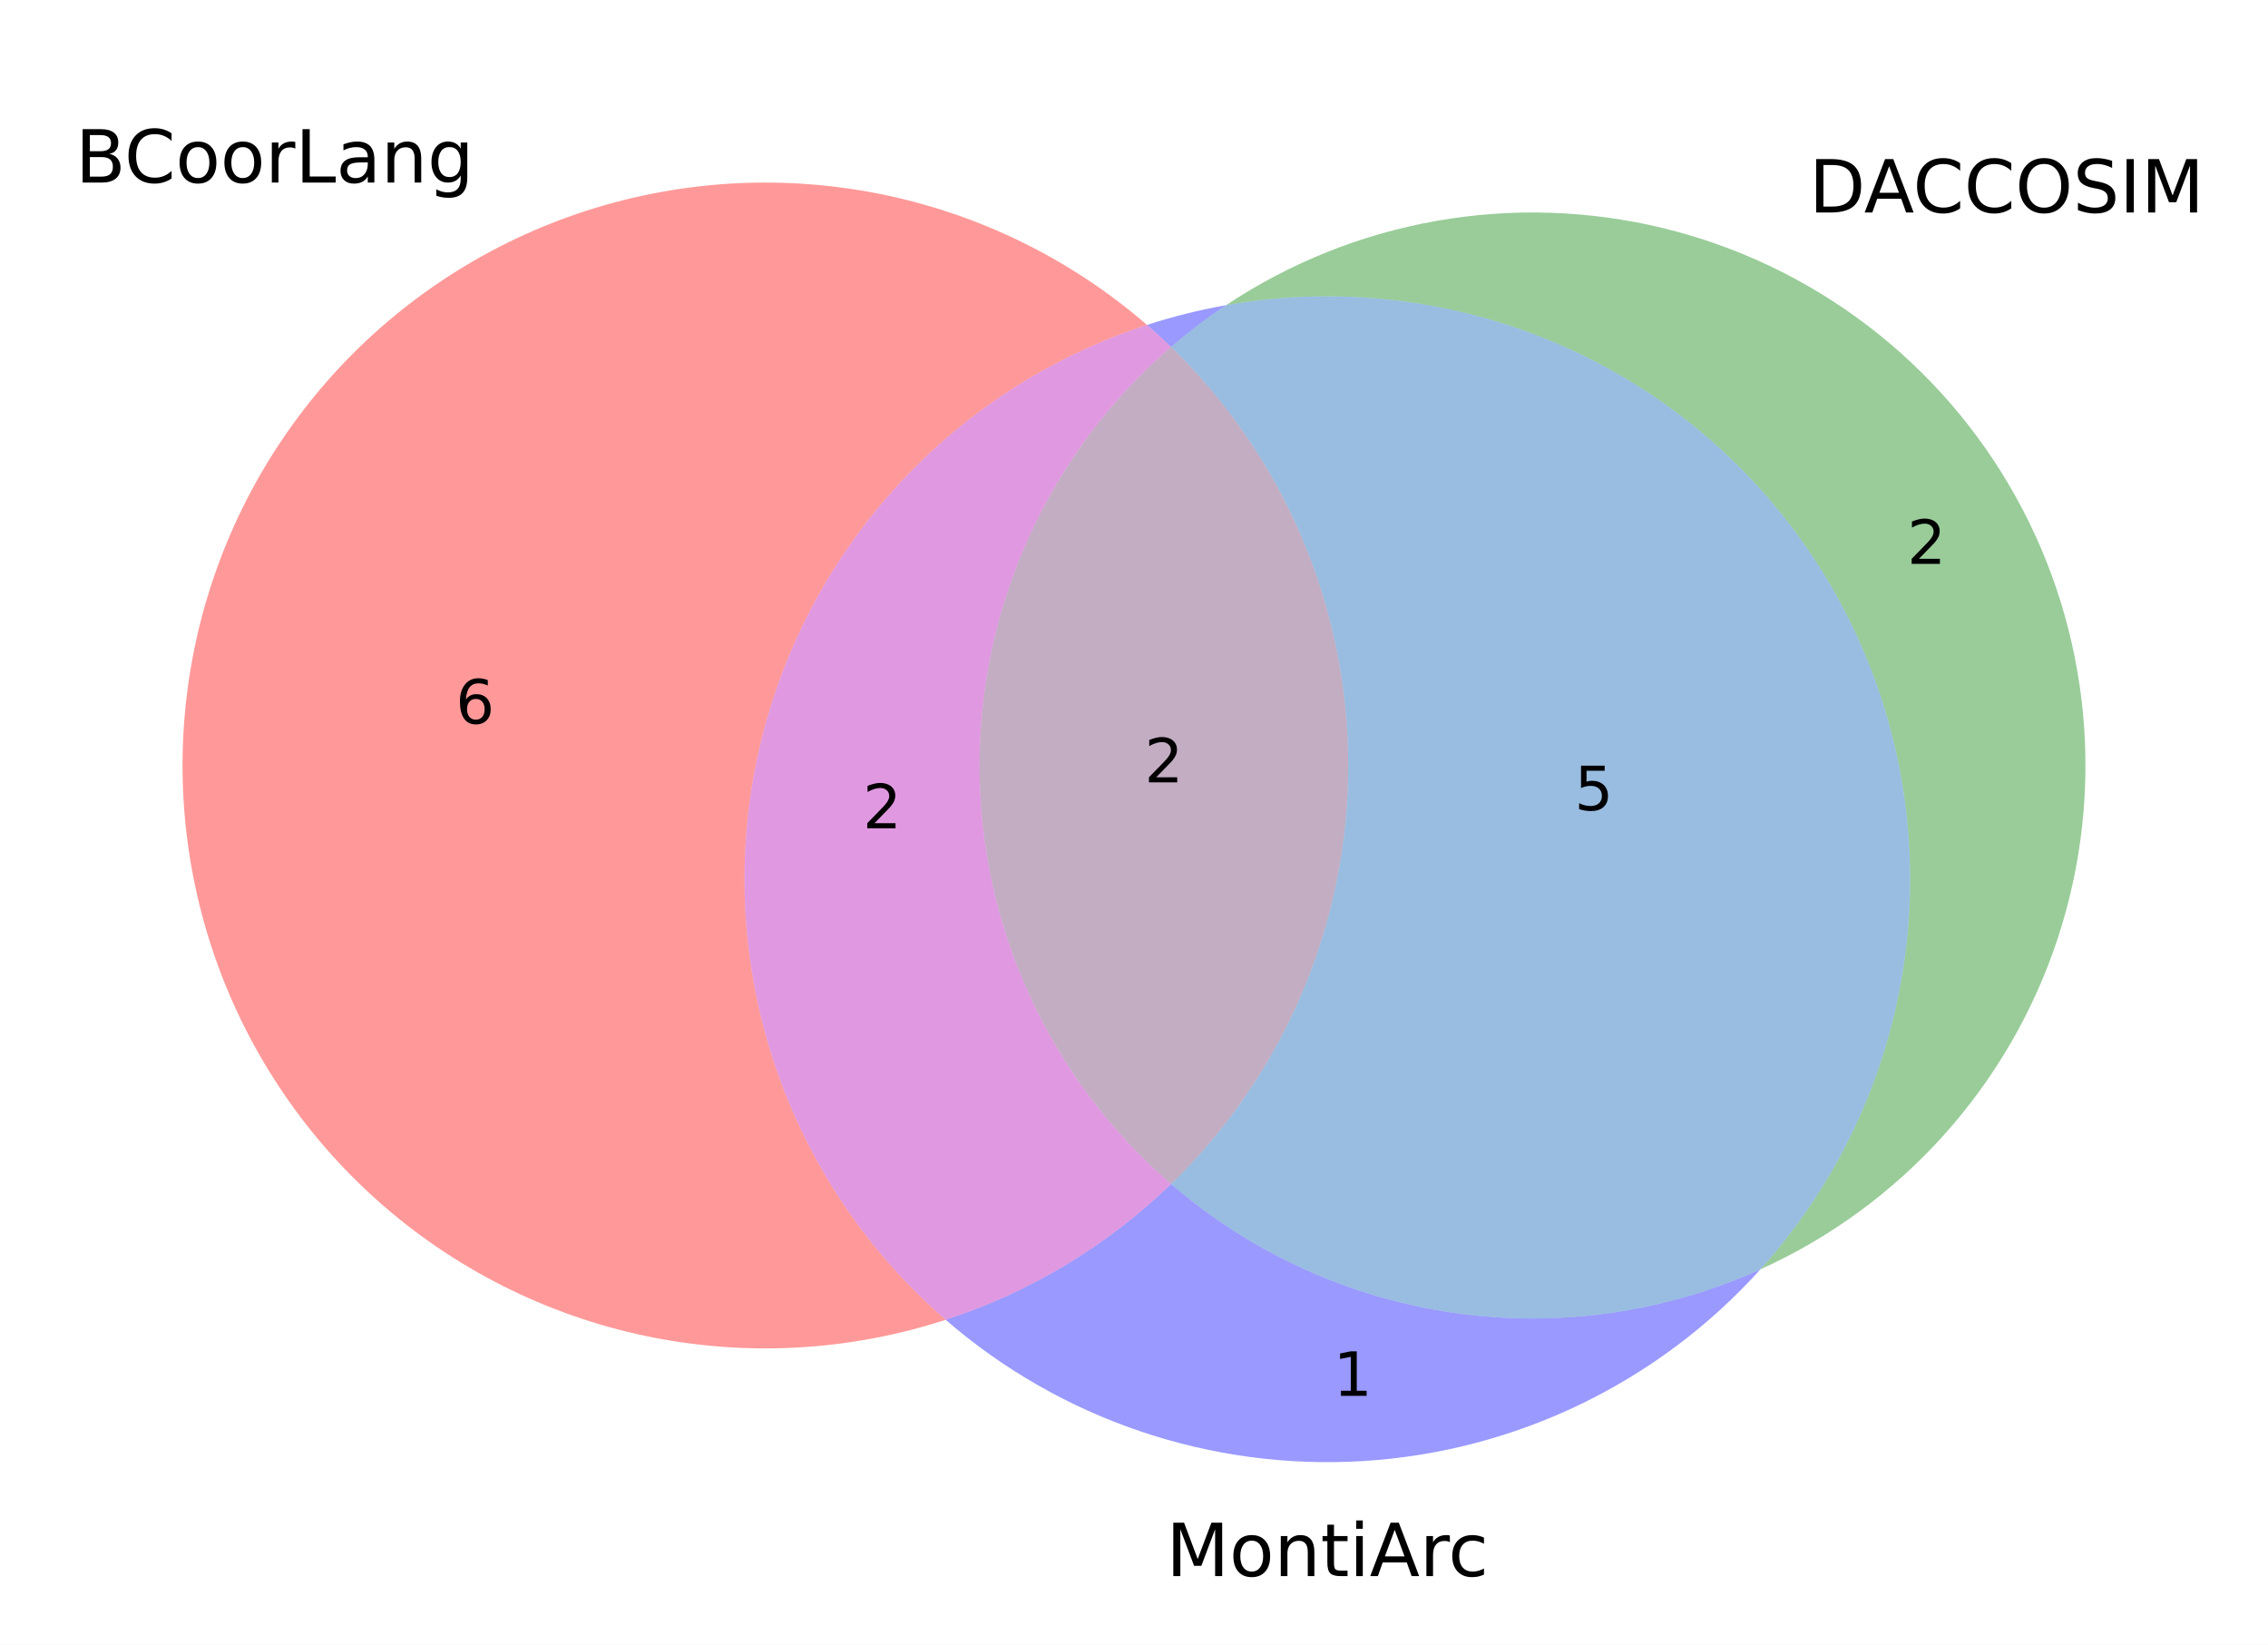
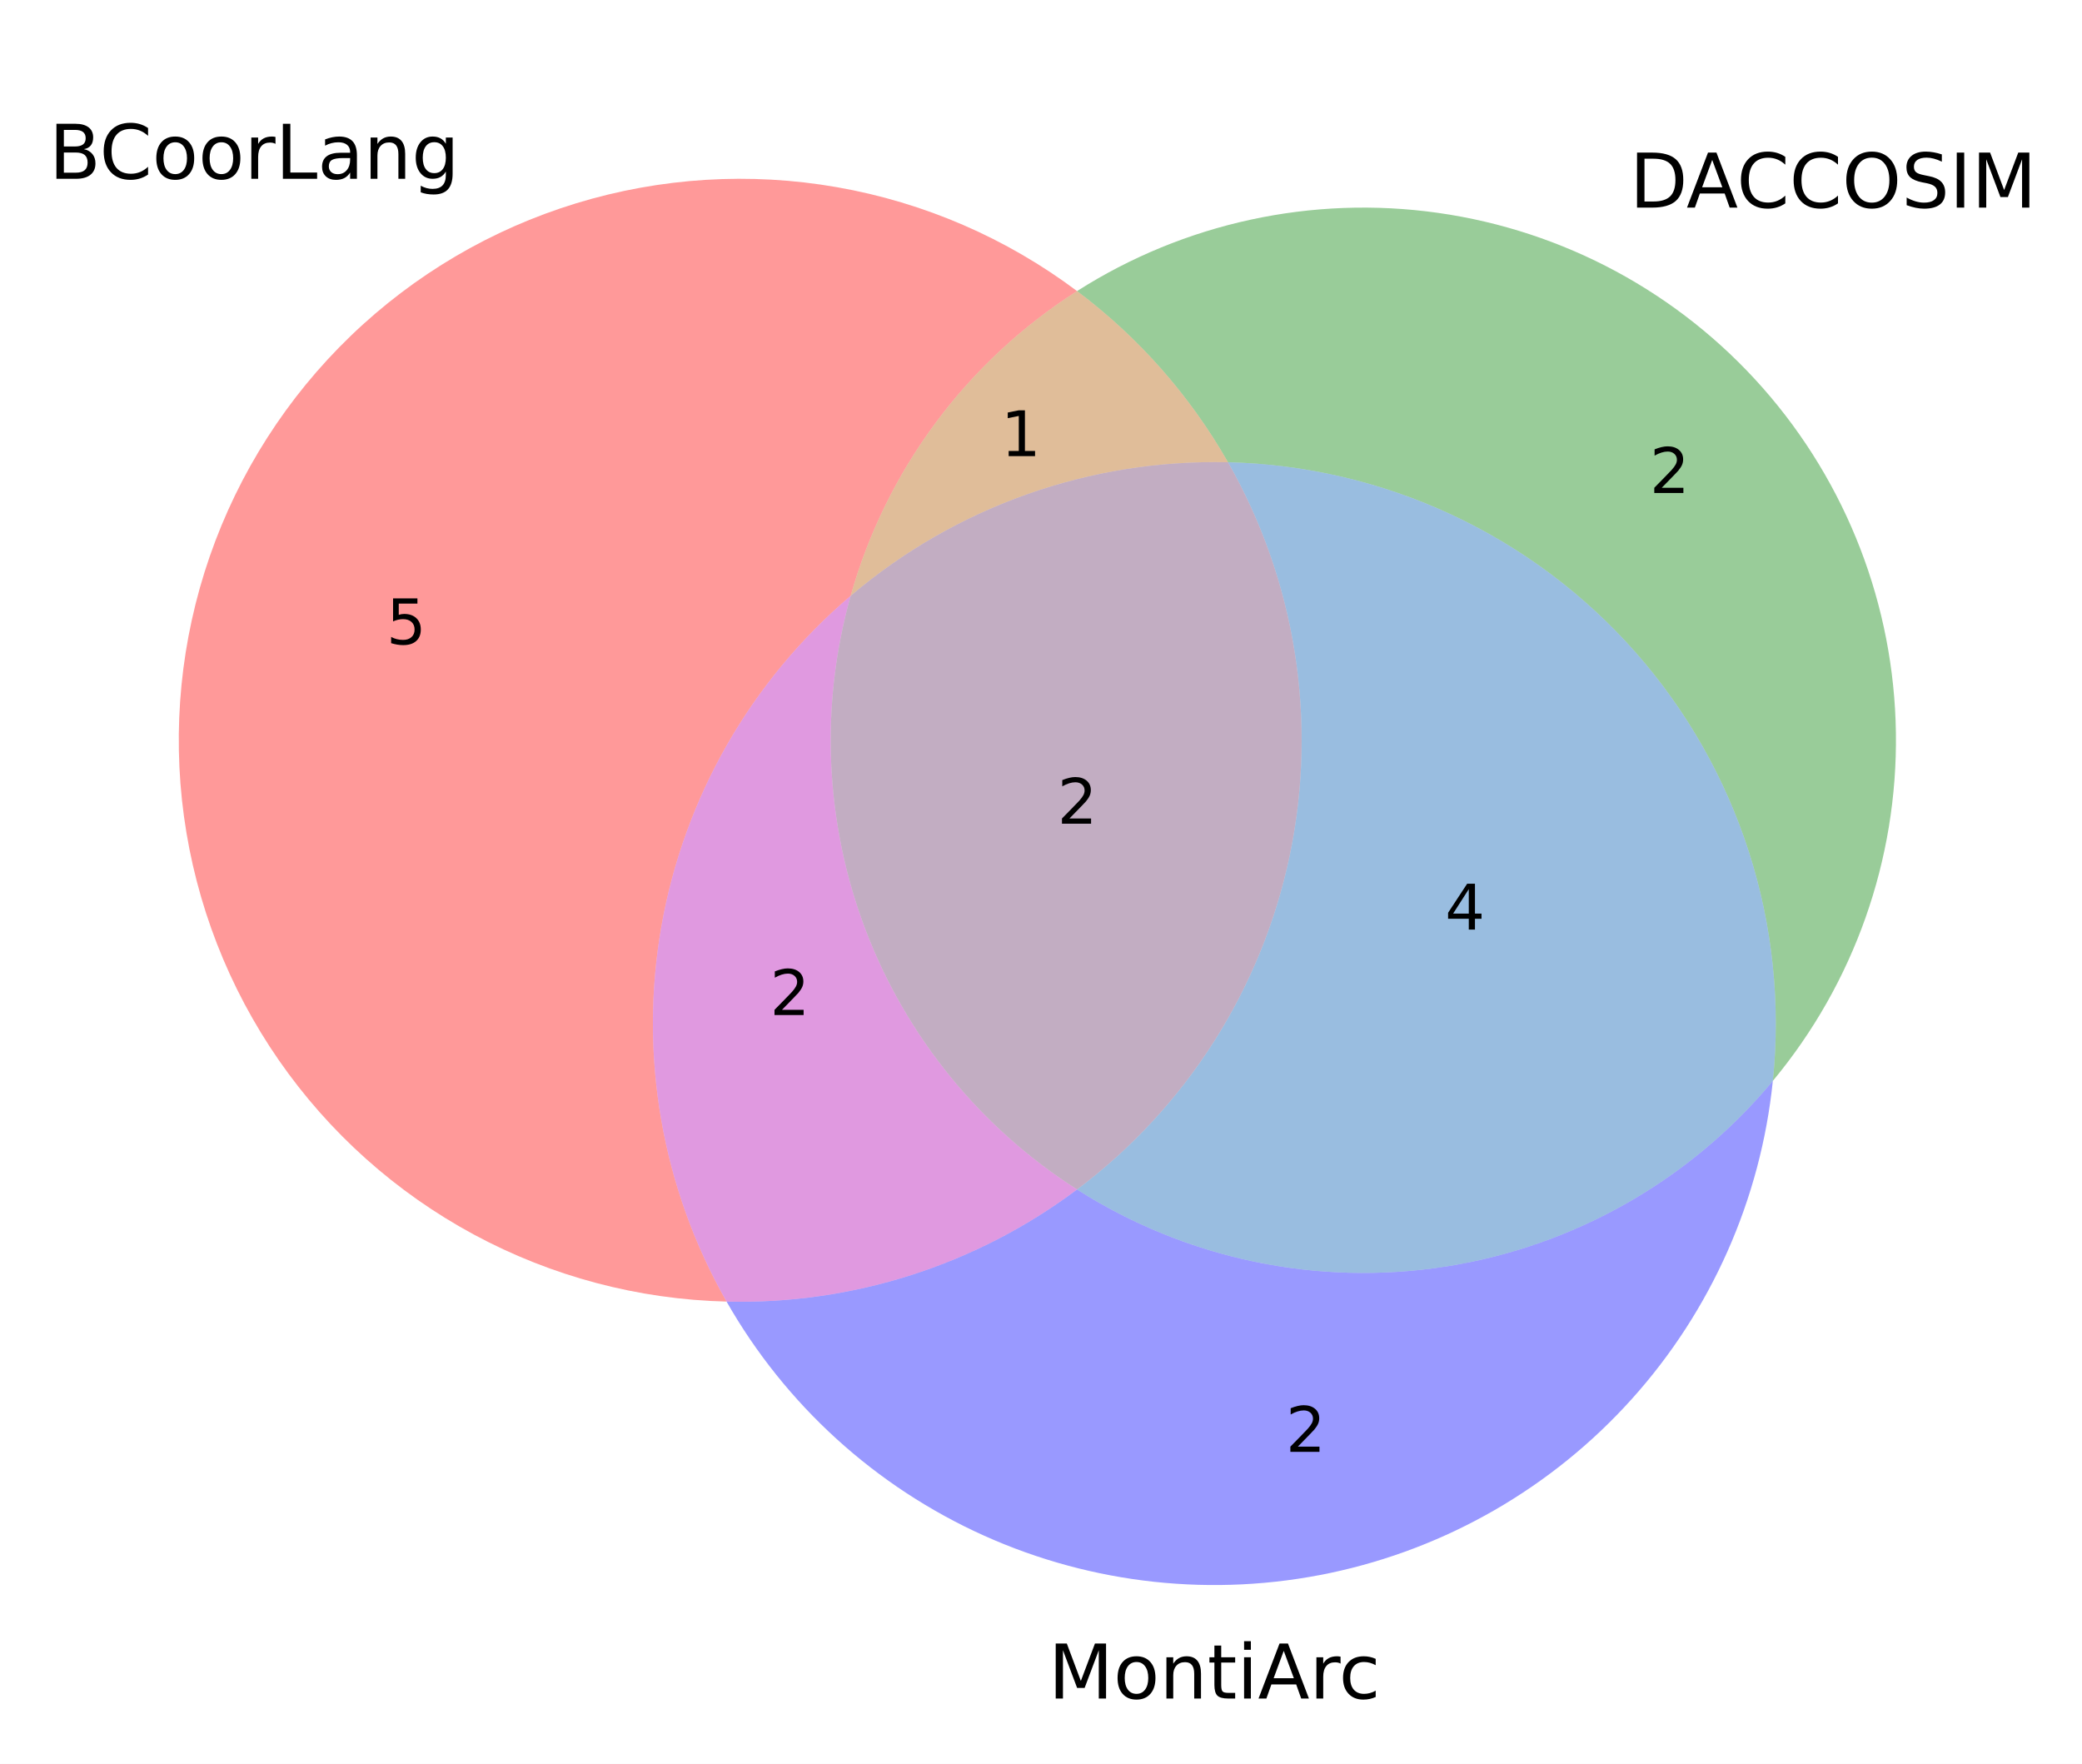
- <svg xmlns="http://www.w3.org/2000/svg" xmlns:xlink="http://www.w3.org/1999/xlink" width="371.52pt" height="269.383pt" viewBox="0 0 371.52 269.383" version="1.1">
+ <svg xmlns="http://www.w3.org/2000/svg" xmlns:xlink="http://www.w3.org/1999/xlink" width="331.134pt" height="280.512pt" viewBox="0 0 331.134 280.512" version="1.1">
  <defs>
    <style type="text/css">*{stroke-linejoin: round; stroke-linecap: butt}</style>
  </defs>
  <g id="figure_1">
    <g id="patch_1">
-       <path d="M 0 269.383  L 371.52 269.383  L 371.52 0  L 0 0  z " style="fill: #ffffff" />
+       <path d="M 0 280.512  L 331.134 280.512  L 331.134 0  L 0 0  z " style="fill: #ffffff" />
    </g>
    <g id="axes_1">
      <g id="patch_2">
-         <path d="M 187.892 53.218  C 175.284 42.295 160.03 34.864 143.657 31.67  C 127.284 28.476 110.356 29.628 94.567 35.011  C 78.778 40.394 64.671 49.823 53.66 62.353  C 42.648 74.884 35.11 90.085 31.801 106.435  C 28.491 122.786 29.524 139.721 34.796 155.548  C 40.068 171.375 49.398 185.547 61.851 196.646  C 74.304 207.746 89.452 215.39 105.778 218.815  C 122.105 222.239 139.047 221.325 154.911 216.164  C 142.131 205.092 132.519 190.82 127.062 174.816  C 121.606 158.811 120.498 141.64 123.852 125.067  C 127.207 108.494 134.905 93.106 146.156 80.483  C 157.407 67.86 171.812 58.449 187.892 53.218  " clip-path="url(#p0b2ba414e2)" style="fill: #ff0000; opacity: 0.4" />
+         <path d="M 171.303 46.291  C 160.058 37.858 146.979 32.198 133.133 29.773  C 119.288 27.348 105.063 28.226 91.621 32.336  C 78.179 36.446 65.895 43.672 55.773 53.425  C 45.651 63.178 37.973 75.184 33.366 88.464  C 28.759 101.744 27.353 115.926 29.261 129.852  C 31.169 143.778 36.339 157.059 44.349 168.61  C 52.358 180.161 62.983 189.66 75.356 196.33  C 87.729 203 101.504 206.655 115.556 206.997  C 105.255 188.923 101.588 167.806 105.191 147.317  C 108.794 126.829 119.446 108.229 135.295 94.754  C 138.093 84.824 142.682 75.487 148.835 67.206  C 154.988 58.924 162.603 51.836 171.303 46.291  " clip-path="url(#p8048379b6c)" style="fill: #ff0000; opacity: 0.4" />
      </g>
      <g id="patch_3">
-         <path d="M 288.368 207.9  C 299.77 202.744 309.98 195.279 318.354 185.979  C 326.727 176.679 333.083 165.744 337.019 153.865  C 340.956 141.986 342.388 129.419 341.225 116.959  C 340.062 104.499 336.329 92.415 330.263 81.469  C 324.197 70.524 315.927 60.953 305.978 53.363  C 296.028 45.773 284.613 40.327 272.453 37.369  C 260.294 34.411 247.652 34.005 235.328 36.177  C 223.003 38.348 211.262 43.05 200.846 49.986  C 220.419 46.534 240.591 49.279 258.53 57.836  C 276.469 66.393 291.296 80.342 300.931 97.726  C 310.566 115.11 314.536 135.077 312.284 154.824  C 310.032 174.572 301.669 193.132 288.368 207.9  " clip-path="url(#p0b2ba414e2)" style="fill: #008000; opacity: 0.4" />
+         <path d="M 171.303 46.291  C 176.181 49.949 180.671 54.097 184.704 58.671  C 188.736 63.244 192.29 68.218 195.309 73.515  C 207.617 73.814 219.731 76.656 230.888 81.861  C 242.045 87.066 252.006 94.523 260.143 103.761  C 268.281 113 274.421 123.822 278.176 135.547  C 281.931 147.272 283.221 159.648 281.965 171.895  C 294.879 156.365 301.824 136.717 301.536 116.522  C 301.248 96.326 293.746 76.884 280.394 61.728  C 267.042 46.573 248.7 36.682 228.701 33.852  C 208.702 31.022 188.336 35.436 171.303 46.291  " clip-path="url(#p8048379b6c)" style="fill: #008000; opacity: 0.4" />
      </g>
      <g id="patch_4">
-         <path d="M 187.892 53.218  C 188.566 53.802 189.232 54.396 189.889 54.999  C 190.547 55.601 191.196 56.213 191.836 56.834  C 193.265 55.6 194.731 54.411 196.234 53.269  C 197.737 52.127 199.275 51.032 200.846 49.986  C 198.652 50.373 196.473 50.836 194.312 51.375  C 192.151 51.915 190.01 52.529 187.892 53.218  M 154.911 216.164  C 173.8 232.53 198.382 240.841 223.327 239.297  C 248.273 237.752 271.641 226.472 288.368 207.9  C 272.622 215.022 255.162 217.49 238.059 215.013  C 220.956 212.535 204.914 205.213 191.836 193.917  C 186.628 198.967 180.86 203.408 174.646 207.152  C 168.431 210.896 161.81 213.92 154.911 216.164  " clip-path="url(#p0b2ba414e2)" style="fill: #0000ff; opacity: 0.4" />
+         <path d="M 171.303 46.291  C 162.603 51.836 154.988 58.924 148.835 67.206  C 142.682 75.487 138.093 84.824 135.295 94.754  C 143.583 87.707 153.089 82.234 163.345 78.605  C 173.6 74.975 184.433 73.25 195.309 73.515  C 192.29 68.218 188.736 63.244 184.704 58.671  C 180.671 54.097 176.181 49.949 171.303 46.291  " clip-path="url(#p8048379b6c)" style="fill: #b25900; opacity: 0.4" />
      </g>
      <g id="patch_5">
-         <path d="M 191.836 56.834  C 191.196 56.213 190.547 55.601 189.889 54.999  C 189.232 54.396 188.566 53.802 187.892 53.218  C 171.812 58.449 157.407 67.86 146.156 80.483  C 134.905 93.106 127.207 108.494 123.852 125.067  C 120.498 141.64 121.606 158.811 127.062 174.816  C 132.519 190.82 142.131 205.092 154.911 216.164  C 161.81 213.92 168.431 210.896 174.646 207.152  C 180.86 203.408 186.628 198.967 191.836 193.917  C 181.994 185.414 174.097 174.891 168.685 163.064  C 163.273 151.237 160.471 138.382 160.471 125.375  C 160.471 112.369 163.273 99.514 168.685 87.687  C 174.097 75.86 181.994 65.337 191.836 56.834  " clip-path="url(#p0b2ba414e2)" style="fill: #b200b2; opacity: 0.4" />
+         <path d="M 115.556 206.997  C 124.922 223.432 139.273 236.472 156.526 244.228  C 173.779 251.983 193.058 254.059 211.566 250.155  C 230.075 246.251 246.873 236.565 259.523 222.501  C 272.174 208.438 280.034 190.712 281.965 171.895  C 268.784 187.744 250.262 198.249 229.896 201.428  C 209.529 204.607 188.686 200.245 171.303 189.166  C 163.334 195.143 154.42 199.744 144.932 202.779  C 135.444 205.814 125.515 207.24 115.556 206.997  " clip-path="url(#p8048379b6c)" style="fill: #0000ff; opacity: 0.4" />
      </g>
      <g id="patch_6">
-         <path d="M 191.836 193.917  C 204.914 205.213 220.956 212.535 238.059 215.013  C 255.162 217.49 272.622 215.022 288.368 207.9  C 301.669 193.132 310.032 174.572 312.284 154.824  C 314.536 135.077 310.566 115.11 300.931 97.726  C 291.296 80.342 276.469 66.393 258.53 57.836  C 240.591 49.279 220.419 46.534 200.846 49.986  C 199.275 51.032 197.737 52.127 196.234 53.269  C 194.731 54.411 193.265 55.6 191.836 56.834  C 201.015 65.734 208.313 76.388 213.296 88.161  C 218.279 99.935 220.848 112.591 220.848 125.375  C 220.848 138.16 218.279 150.816 213.296 162.589  C 208.313 174.363 201.015 185.017 191.836 193.917  " clip-path="url(#p0b2ba414e2)" style="fill: #0059b2; opacity: 0.4" />
+         <path d="M 115.556 206.997  C 125.515 207.24 135.444 205.814 144.932 202.779  C 154.42 199.744 163.334 195.143 171.303 189.166  C 155.959 179.387 144.166 164.919 137.681 147.917  C 131.197 130.915 130.36 112.268 135.295 94.754  C 119.446 108.229 108.794 126.829 105.191 147.317  C 101.588 167.806 105.255 188.923 115.556 206.997  " clip-path="url(#p8048379b6c)" style="fill: #b200b2; opacity: 0.4" />
      </g>
      <g id="patch_7">
-         <path d="M 191.836 193.917  C 201.015 185.017 208.313 174.363 213.296 162.589  C 218.279 150.816 220.848 138.16 220.848 125.375  C 220.848 112.591 218.279 99.935 213.296 88.161  C 208.313 76.388 201.015 65.734 191.836 56.834  C 181.994 65.337 174.097 75.86 168.685 87.687  C 163.273 99.514 160.471 112.369 160.471 125.375  C 160.471 138.382 163.273 151.237 168.685 163.064  C 174.097 174.891 181.994 185.414 191.836 193.917  " clip-path="url(#p0b2ba414e2)" style="fill: #663366; opacity: 0.4" />
+         <path d="M 195.309 73.515  C 206.074 92.404 209.579 114.589 205.16 135.877  C 200.741 157.164 188.697 176.122 171.303 189.166  C 188.686 200.245 209.529 204.607 229.896 201.428  C 250.262 198.249 268.784 187.744 281.965 171.895  C 283.221 159.648 281.931 147.272 278.176 135.547  C 274.421 123.822 268.281 113 260.143 103.761  C 252.006 94.523 242.045 87.066 230.888 81.861  C 219.731 76.656 207.617 73.814 195.309 73.515  " clip-path="url(#p8048379b6c)" style="fill: #0059b2; opacity: 0.4" />
+       </g>
+       <g id="patch_8">
+         <path d="M 135.295 94.754  C 130.36 112.268 131.197 130.915 137.681 147.917  C 144.166 164.919 155.959 179.387 171.303 189.166  C 188.697 176.122 200.741 157.164 205.16 135.877  C 209.579 114.589 206.074 92.404 195.309 73.515  C 184.433 73.25 173.6 74.975 163.345 78.605  C 153.089 82.234 143.583 87.707 135.295 94.754  " clip-path="url(#p8048379b6c)" style="fill: #663366; opacity: 0.4" />
      </g>
      <g id="text_1">
-         <g transform="translate(74.64531 118.5106) scale(0.1 -0.1)">
+         <g transform="translate(61.43693 102.4552) scale(0.1 -0.1)">
          <defs>
-             <path id="DejaVuSans-36" d="M 2113 2584  Q 1688 2584 1439 2293  Q 1191 2003 1191 1497  Q 1191 994 1439 701  Q 1688 409 2113 409  Q 2538 409 2786 701  Q 3034 994 3034 1497  Q 3034 2003 2786 2293  Q 2538 2584 2113 2584  z M 3366 4563  L 3366 3988  Q 3128 4100 2886 4159  Q 2644 4219 2406 4219  Q 1781 4219 1451 3797  Q 1122 3375 1075 2522  Q 1259 2794 1537 2939  Q 1816 3084 2150 3084  Q 2853 3084 3261 2657  Q 3669 2231 3669 1497  Q 3669 778 3244 343  Q 2819 -91 2113 -91  Q 1303 -91 875 529  Q 447 1150 447 2328  Q 447 3434 972 4092  Q 1497 4750 2381 4750  Q 2619 4750 2861 4703  Q 3103 4656 3366 4563  z " transform="scale(0.015625)" />
+             <path id="DejaVuSans-35" d="M 691 4666  L 3169 4666  L 3169 4134  L 1269 4134  L 1269 2991  Q 1406 3038 1543 3061  Q 1681 3084 1819 3084  Q 2600 3084 3056 2656  Q 3513 2228 3513 1497  Q 3513 744 3044 326  Q 2575 -91 1722 -91  Q 1428 -91 1123 -41  Q 819 9 494 109  L 494 744  Q 775 591 1075 516  Q 1375 441 1709 441  Q 2250 441 2565 725  Q 2881 1009 2881 1497  Q 2881 1984 2565 2268  Q 2250 2553 1709 2553  Q 1456 2553 1204 2497  Q 953 2441 691 2322  L 691 4666  z " transform="scale(0.015625)" />
          </defs>
-           <use xlink:href="#DejaVuSans-36" />
+           <use xlink:href="#DejaVuSans-35" />
        </g>
      </g>
      <g id="text_2">
-         <g transform="translate(312.416 92.35695) scale(0.1 -0.1)">
+         <g transform="translate(262.3752 78.40358) scale(0.1 -0.1)">
          <defs>
            <path id="DejaVuSans-32" d="M 1228 531  L 3431 531  L 3431 0  L 469 0  L 469 531  Q 828 903 1448 1529  Q 2069 2156 2228 2338  Q 2531 2678 2651 2914  Q 2772 3150 2772 3378  Q 2772 3750 2511 3984  Q 2250 4219 1831 4219  Q 1534 4219 1204 4116  Q 875 4013 500 3803  L 500 4441  Q 881 4594 1212 4672  Q 1544 4750 1819 4750  Q 2544 4750 2975 4387  Q 3406 4025 3406 3419  Q 3406 3131 3298 2873  Q 3191 2616 2906 2266  Q 2828 2175 2409 1742  Q 1991 1309 1228 531  z " transform="scale(0.015625)" />
          </defs>
          <use xlink:href="#DejaVuSans-32" />
        </g>
      </g>
      <g id="text_3">
-         <g transform="translate(218.4222 228.6165) scale(0.1 -0.1)">
+         <g transform="translate(159.1828 72.54455) scale(0.1 -0.1)">
          <defs>
            <path id="DejaVuSans-31" d="M 794 531  L 1825 531  L 1825 4091  L 703 3866  L 703 4441  L 1819 4666  L 2450 4666  L 2450 531  L 3481 531  L 3481 0  L 794 0  L 794 531  z " transform="scale(0.015625)" />
          </defs>
          <use xlink:href="#DejaVuSans-31" />
        </g>
      </g>
      <g id="text_4">
-         <g transform="translate(141.3326 135.6556) scale(0.1 -0.1)">
+         <g transform="translate(204.4955 230.8966) scale(0.1 -0.1)">
          <use xlink:href="#DejaVuSans-32" />
        </g>
      </g>
      <g id="text_5">
-         <g transform="translate(257.9078 132.7003) scale(0.1 -0.1)">
-           <defs>
-             <path id="DejaVuSans-35" d="M 691 4666  L 3169 4666  L 3169 4134  L 1269 4134  L 1269 2991  Q 1406 3038 1543 3061  Q 1681 3084 1819 3084  Q 2600 3084 3056 2656  Q 3513 2228 3513 1497  Q 3513 744 3044 326  Q 2575 -91 1722 -91  Q 1428 -91 1123 -41  Q 819 9 494 109  L 494 744  Q 775 591 1075 516  Q 1375 441 1709 441  Q 2250 441 2565 725  Q 2881 1009 2881 1497  Q 2881 1984 2565 2268  Q 2250 2553 1709 2553  Q 1456 2553 1204 2497  Q 953 2441 691 2322  L 691 4666  z " transform="scale(0.015625)" />
-           </defs>
-           <use xlink:href="#DejaVuSans-35" />
+         <g transform="translate(122.4489 161.4292) scale(0.1 -0.1)">
+           <use xlink:href="#DejaVuSans-32" />
        </g>
      </g>
      <g id="text_6">
-         <g transform="translate(187.4781 128.1348) scale(0.1 -0.1)">
+         <g transform="translate(229.825 147.8329) scale(0.1 -0.1)">
+           <defs>
+             <path id="DejaVuSans-34" d="M 2419 4116  L 825 1625  L 2419 1625  L 2419 4116  z M 2253 4666  L 3047 4666  L 3047 1625  L 3713 1625  L 3713 1100  L 3047 1100  L 3047 0  L 2419 0  L 2419 1100  L 313 1100  L 313 1709  L 2253 4666  z " transform="scale(0.015625)" />
+           </defs>
+           <use xlink:href="#DejaVuSans-34" />
+         </g>
+       </g>
+       <g id="text_7">
+         <g transform="translate(168.1691 131.0001) scale(0.1 -0.1)">
          <use xlink:href="#DejaVuSans-32" />
        </g>
      </g>
-       <g id="text_7">
-         <g transform="translate(12.35556 29.90324) scale(0.12 -0.12)">
+       <g id="text_8">
+         <g transform="translate(7.797841 28.43425) scale(0.12 -0.12)">
          <defs>
            <path id="DejaVuSans-42" d="M 1259 2228  L 1259 519  L 2272 519  Q 2781 519 3026 730  Q 3272 941 3272 1375  Q 3272 1813 3026 2020  Q 2781 2228 2272 2228  L 1259 2228  z M 1259 4147  L 1259 2741  L 2194 2741  Q 2656 2741 2882 2914  Q 3109 3088 3109 3444  Q 3109 3797 2882 3972  Q 2656 4147 2194 4147  L 1259 4147  z M 628 4666  L 2241 4666  Q 2963 4666 3353 4366  Q 3744 4066 3744 3513  Q 3744 3084 3544 2831  Q 3344 2578 2956 2516  Q 3422 2416 3680 2098  Q 3938 1781 3938 1306  Q 3938 681 3513 340  Q 3088 0 2303 0  L 628 0  L 628 4666  z " transform="scale(0.015625)" />
            <path id="DejaVuSans-43" d="M 4122 4306  L 4122 3641  Q 3803 3938 3442 4084  Q 3081 4231 2675 4231  Q 1875 4231 1450 3742  Q 1025 3253 1025 2328  Q 1025 1406 1450 917  Q 1875 428 2675 428  Q 3081 428 3442 575  Q 3803 722 4122 1019  L 4122 359  Q 3791 134 3420 21  Q 3050 -91 2638 -91  Q 1578 -91 968 557  Q 359 1206 359 2328  Q 359 3453 968 4101  Q 1578 4750 2638 4750  Q 3056 4750 3426 4639  Q 3797 4528 4122 4306  z " transform="scale(0.015625)" />
            <path id="DejaVuSans-6f" d="M 1959 3097  Q 1497 3097 1228 2736  Q 959 2375 959 1747  Q 959 1119 1226 758  Q 1494 397 1959 397  Q 2419 397 2687 759  Q 2956 1122 2956 1747  Q 2956 2369 2687 2733  Q 2419 3097 1959 3097  z M 1959 3584  Q 2709 3584 3137 3096  Q 3566 2609 3566 1747  Q 3566 888 3137 398  Q 2709 -91 1959 -91  Q 1206 -91 779 398  Q 353 888 353 1747  Q 353 2609 779 3096  Q 1206 3584 1959 3584  z " transform="scale(0.015625)" />
            <path id="DejaVuSans-72" d="M 2631 2963  Q 2534 3019 2420 3045  Q 2306 3072 2169 3072  Q 1681 3072 1420 2755  Q 1159 2438 1159 1844  L 1159 0  L 581 0  L 581 3500  L 1159 3500  L 1159 2956  Q 1341 3275 1631 3429  Q 1922 3584 2338 3584  Q 2397 3584 2469 3576  Q 2541 3569 2628 3553  L 2631 2963  z " transform="scale(0.015625)" />
            <path id="DejaVuSans-4c" d="M 628 4666  L 1259 4666  L 1259 531  L 3531 531  L 3531 0  L 628 0  L 628 4666  z " transform="scale(0.015625)" />
            <path id="DejaVuSans-61" d="M 2194 1759  Q 1497 1759 1228 1600  Q 959 1441 959 1056  Q 959 750 1161 570  Q 1363 391 1709 391  Q 2188 391 2477 730  Q 2766 1069 2766 1631  L 2766 1759  L 2194 1759  z M 3341 1997  L 3341 0  L 2766 0  L 2766 531  Q 2569 213 2275 61  Q 1981 -91 1556 -91  Q 1019 -91 701 211  Q 384 513 384 1019  Q 384 1609 779 1909  Q 1175 2209 1959 2209  L 2766 2209  L 2766 2266  Q 2766 2663 2505 2880  Q 2244 3097 1772 3097  Q 1472 3097 1187 3025  Q 903 2953 641 2809  L 641 3341  Q 956 3463 1253 3523  Q 1550 3584 1831 3584  Q 2591 3584 2966 3190  Q 3341 2797 3341 1997  z " transform="scale(0.015625)" />
            <path id="DejaVuSans-6e" d="M 3513 2113  L 3513 0  L 2938 0  L 2938 2094  Q 2938 2591 2744 2837  Q 2550 3084 2163 3084  Q 1697 3084 1428 2787  Q 1159 2491 1159 1978  L 1159 0  L 581 0  L 581 3500  L 1159 3500  L 1159 2956  Q 1366 3272 1645 3428  Q 1925 3584 2291 3584  Q 2894 3584 3203 3211  Q 3513 2838 3513 2113  z " transform="scale(0.015625)" />
            <path id="DejaVuSans-67" d="M 2906 1791  Q 2906 2416 2648 2759  Q 2391 3103 1925 3103  Q 1463 3103 1205 2759  Q 947 2416 947 1791  Q 947 1169 1205 825  Q 1463 481 1925 481  Q 2391 481 2648 825  Q 2906 1169 2906 1791  z M 3481 434  Q 3481 -459 3084 -895  Q 2688 -1331 1869 -1331  Q 1566 -1331 1297 -1286  Q 1028 -1241 775 -1147  L 775 -588  Q 1028 -725 1275 -790  Q 1522 -856 1778 -856  Q 2344 -856 2625 -561  Q 2906 -266 2906 331  L 2906 616  Q 2728 306 2450 153  Q 2172 0 1784 0  Q 1141 0 747 490  Q 353 981 353 1791  Q 353 2603 747 3093  Q 1141 3584 1784 3584  Q 2172 3584 2450 3431  Q 2728 3278 2906 2969  L 2906 3500  L 3481 3500  L 3481 434  z " transform="scale(0.015625)" />
          </defs>
          <use xlink:href="#DejaVuSans-42" />
          <use xlink:href="#DejaVuSans-43" x="66.854" />
          <use xlink:href="#DejaVuSans-6f" x="136.678" />
          <use xlink:href="#DejaVuSans-6f" x="197.859" />
          <use xlink:href="#DejaVuSans-72" x="259.041" />
          <use xlink:href="#DejaVuSans-4c" x="300.154" />
          <use xlink:href="#DejaVuSans-61" x="355.867" />
          <use xlink:href="#DejaVuSans-6e" x="417.146" />
          <use xlink:href="#DejaVuSans-67" x="480.525" />
        </g>
      </g>
-       <g id="text_8">
-         <g transform="translate(296.3303 34.80256) scale(0.12 -0.12)">
+       <g id="text_9">
+         <g transform="translate(259.1883 33.01655) scale(0.12 -0.12)">
          <defs>
            <path id="DejaVuSans-44" d="M 1259 4147  L 1259 519  L 2022 519  Q 2988 519 3436 956  Q 3884 1394 3884 2338  Q 3884 3275 3436 3711  Q 2988 4147 2022 4147  L 1259 4147  z M 628 4666  L 1925 4666  Q 3281 4666 3915 4102  Q 4550 3538 4550 2338  Q 4550 1131 3912 565  Q 3275 0 1925 0  L 628 0  L 628 4666  z " transform="scale(0.015625)" />
            <path id="DejaVuSans-41" d="M 2188 4044  L 1331 1722  L 3047 1722  L 2188 4044  z M 1831 4666  L 2547 4666  L 4325 0  L 3669 0  L 3244 1197  L 1141 1197  L 716 0  L 50 0  L 1831 4666  z " transform="scale(0.015625)" />
            <path id="DejaVuSans-4f" d="M 2522 4238  Q 1834 4238 1429 3725  Q 1025 3213 1025 2328  Q 1025 1447 1429 934  Q 1834 422 2522 422  Q 3209 422 3611 934  Q 4013 1447 4013 2328  Q 4013 3213 3611 3725  Q 3209 4238 2522 4238  z M 2522 4750  Q 3503 4750 4090 4092  Q 4678 3434 4678 2328  Q 4678 1225 4090 567  Q 3503 -91 2522 -91  Q 1538 -91 948 565  Q 359 1222 359 2328  Q 359 3434 948 4092  Q 1538 4750 2522 4750  z " transform="scale(0.015625)" />
            <path id="DejaVuSans-53" d="M 3425 4513  L 3425 3897  Q 3066 4069 2747 4153  Q 2428 4238 2131 4238  Q 1616 4238 1336 4038  Q 1056 3838 1056 3469  Q 1056 3159 1242 3001  Q 1428 2844 1947 2747  L 2328 2669  Q 3034 2534 3370 2195  Q 3706 1856 3706 1288  Q 3706 609 3251 259  Q 2797 -91 1919 -91  Q 1588 -91 1214 -16  Q 841 59 441 206  L 441 856  Q 825 641 1194 531  Q 1563 422 1919 422  Q 2459 422 2753 634  Q 3047 847 3047 1241  Q 3047 1584 2836 1778  Q 2625 1972 2144 2069  L 1759 2144  Q 1053 2284 737 2584  Q 422 2884 422 3419  Q 422 4038 858 4394  Q 1294 4750 2059 4750  Q 2388 4750 2728 4690  Q 3069 4631 3425 4513  z " transform="scale(0.015625)" />
            <path id="DejaVuSans-49" d="M 628 4666  L 1259 4666  L 1259 0  L 628 0  L 628 4666  z " transform="scale(0.015625)" />
            <path id="DejaVuSans-4d" d="M 628 4666  L 1569 4666  L 2759 1491  L 3956 4666  L 4897 4666  L 4897 0  L 4281 0  L 4281 4097  L 3078 897  L 2444 897  L 1241 4097  L 1241 0  L 628 0  L 628 4666  z " transform="scale(0.015625)" />
          </defs>
          <use xlink:href="#DejaVuSans-44" />
          <use xlink:href="#DejaVuSans-41" x="75.252" />
          <use xlink:href="#DejaVuSans-43" x="141.91" />
          <use xlink:href="#DejaVuSans-43" x="211.734" />
          <use xlink:href="#DejaVuSans-4f" x="281.559" />
          <use xlink:href="#DejaVuSans-53" x="360.27" />
          <use xlink:href="#DejaVuSans-49" x="423.746" />
          <use xlink:href="#DejaVuSans-4d" x="453.238" />
        </g>
      </g>
-       <g id="text_9">
-         <g transform="translate(191.0222 258.1446) scale(0.12 -0.12)">
+       <g id="text_10">
+         <g transform="translate(166.7313 270.1253) scale(0.12 -0.12)">
          <defs>
            <path id="DejaVuSans-74" d="M 1172 4494  L 1172 3500  L 2356 3500  L 2356 3053  L 1172 3053  L 1172 1153  Q 1172 725 1289 603  Q 1406 481 1766 481  L 2356 481  L 2356 0  L 1766 0  Q 1100 0 847 248  Q 594 497 594 1153  L 594 3053  L 172 3053  L 172 3500  L 594 3500  L 594 4494  L 1172 4494  z " transform="scale(0.015625)" />
            <path id="DejaVuSans-69" d="M 603 3500  L 1178 3500  L 1178 0  L 603 0  L 603 3500  z M 603 4863  L 1178 4863  L 1178 4134  L 603 4134  L 603 4863  z " transform="scale(0.015625)" />
            <path id="DejaVuSans-63" d="M 3122 3366  L 3122 2828  Q 2878 2963 2633 3030  Q 2388 3097 2138 3097  Q 1578 3097 1268 2742  Q 959 2388 959 1747  Q 959 1106 1268 751  Q 1578 397 2138 397  Q 2388 397 2633 464  Q 2878 531 3122 666  L 3122 134  Q 2881 22 2623 -34  Q 2366 -91 2075 -91  Q 1284 -91 818 406  Q 353 903 353 1747  Q 353 2603 823 3093  Q 1294 3584 2113 3584  Q 2378 3584 2631 3529  Q 2884 3475 3122 3366  z " transform="scale(0.015625)" />
          </defs>
          <use xlink:href="#DejaVuSans-4d" />
          <use xlink:href="#DejaVuSans-6f" x="86.279" />
          <use xlink:href="#DejaVuSans-6e" x="147.461" />
          <use xlink:href="#DejaVuSans-74" x="210.84" />
          <use xlink:href="#DejaVuSans-69" x="250.049" />
          <use xlink:href="#DejaVuSans-41" x="277.832" />
          <use xlink:href="#DejaVuSans-72" x="346.24" />
          <use xlink:href="#DejaVuSans-63" x="385.104" />
        </g>
      </g>
    </g>
  </g>
  <defs>
-     <clipPath id="p0b2ba414e2">
-       <rect x="7.2" y="7.2" width="357.12" height="254.983" />
+     <clipPath id="p8048379b6c">
+       <rect x="7.2" y="7.2" width="315.579" height="266.112" />
    </clipPath>
  </defs>
</svg>
